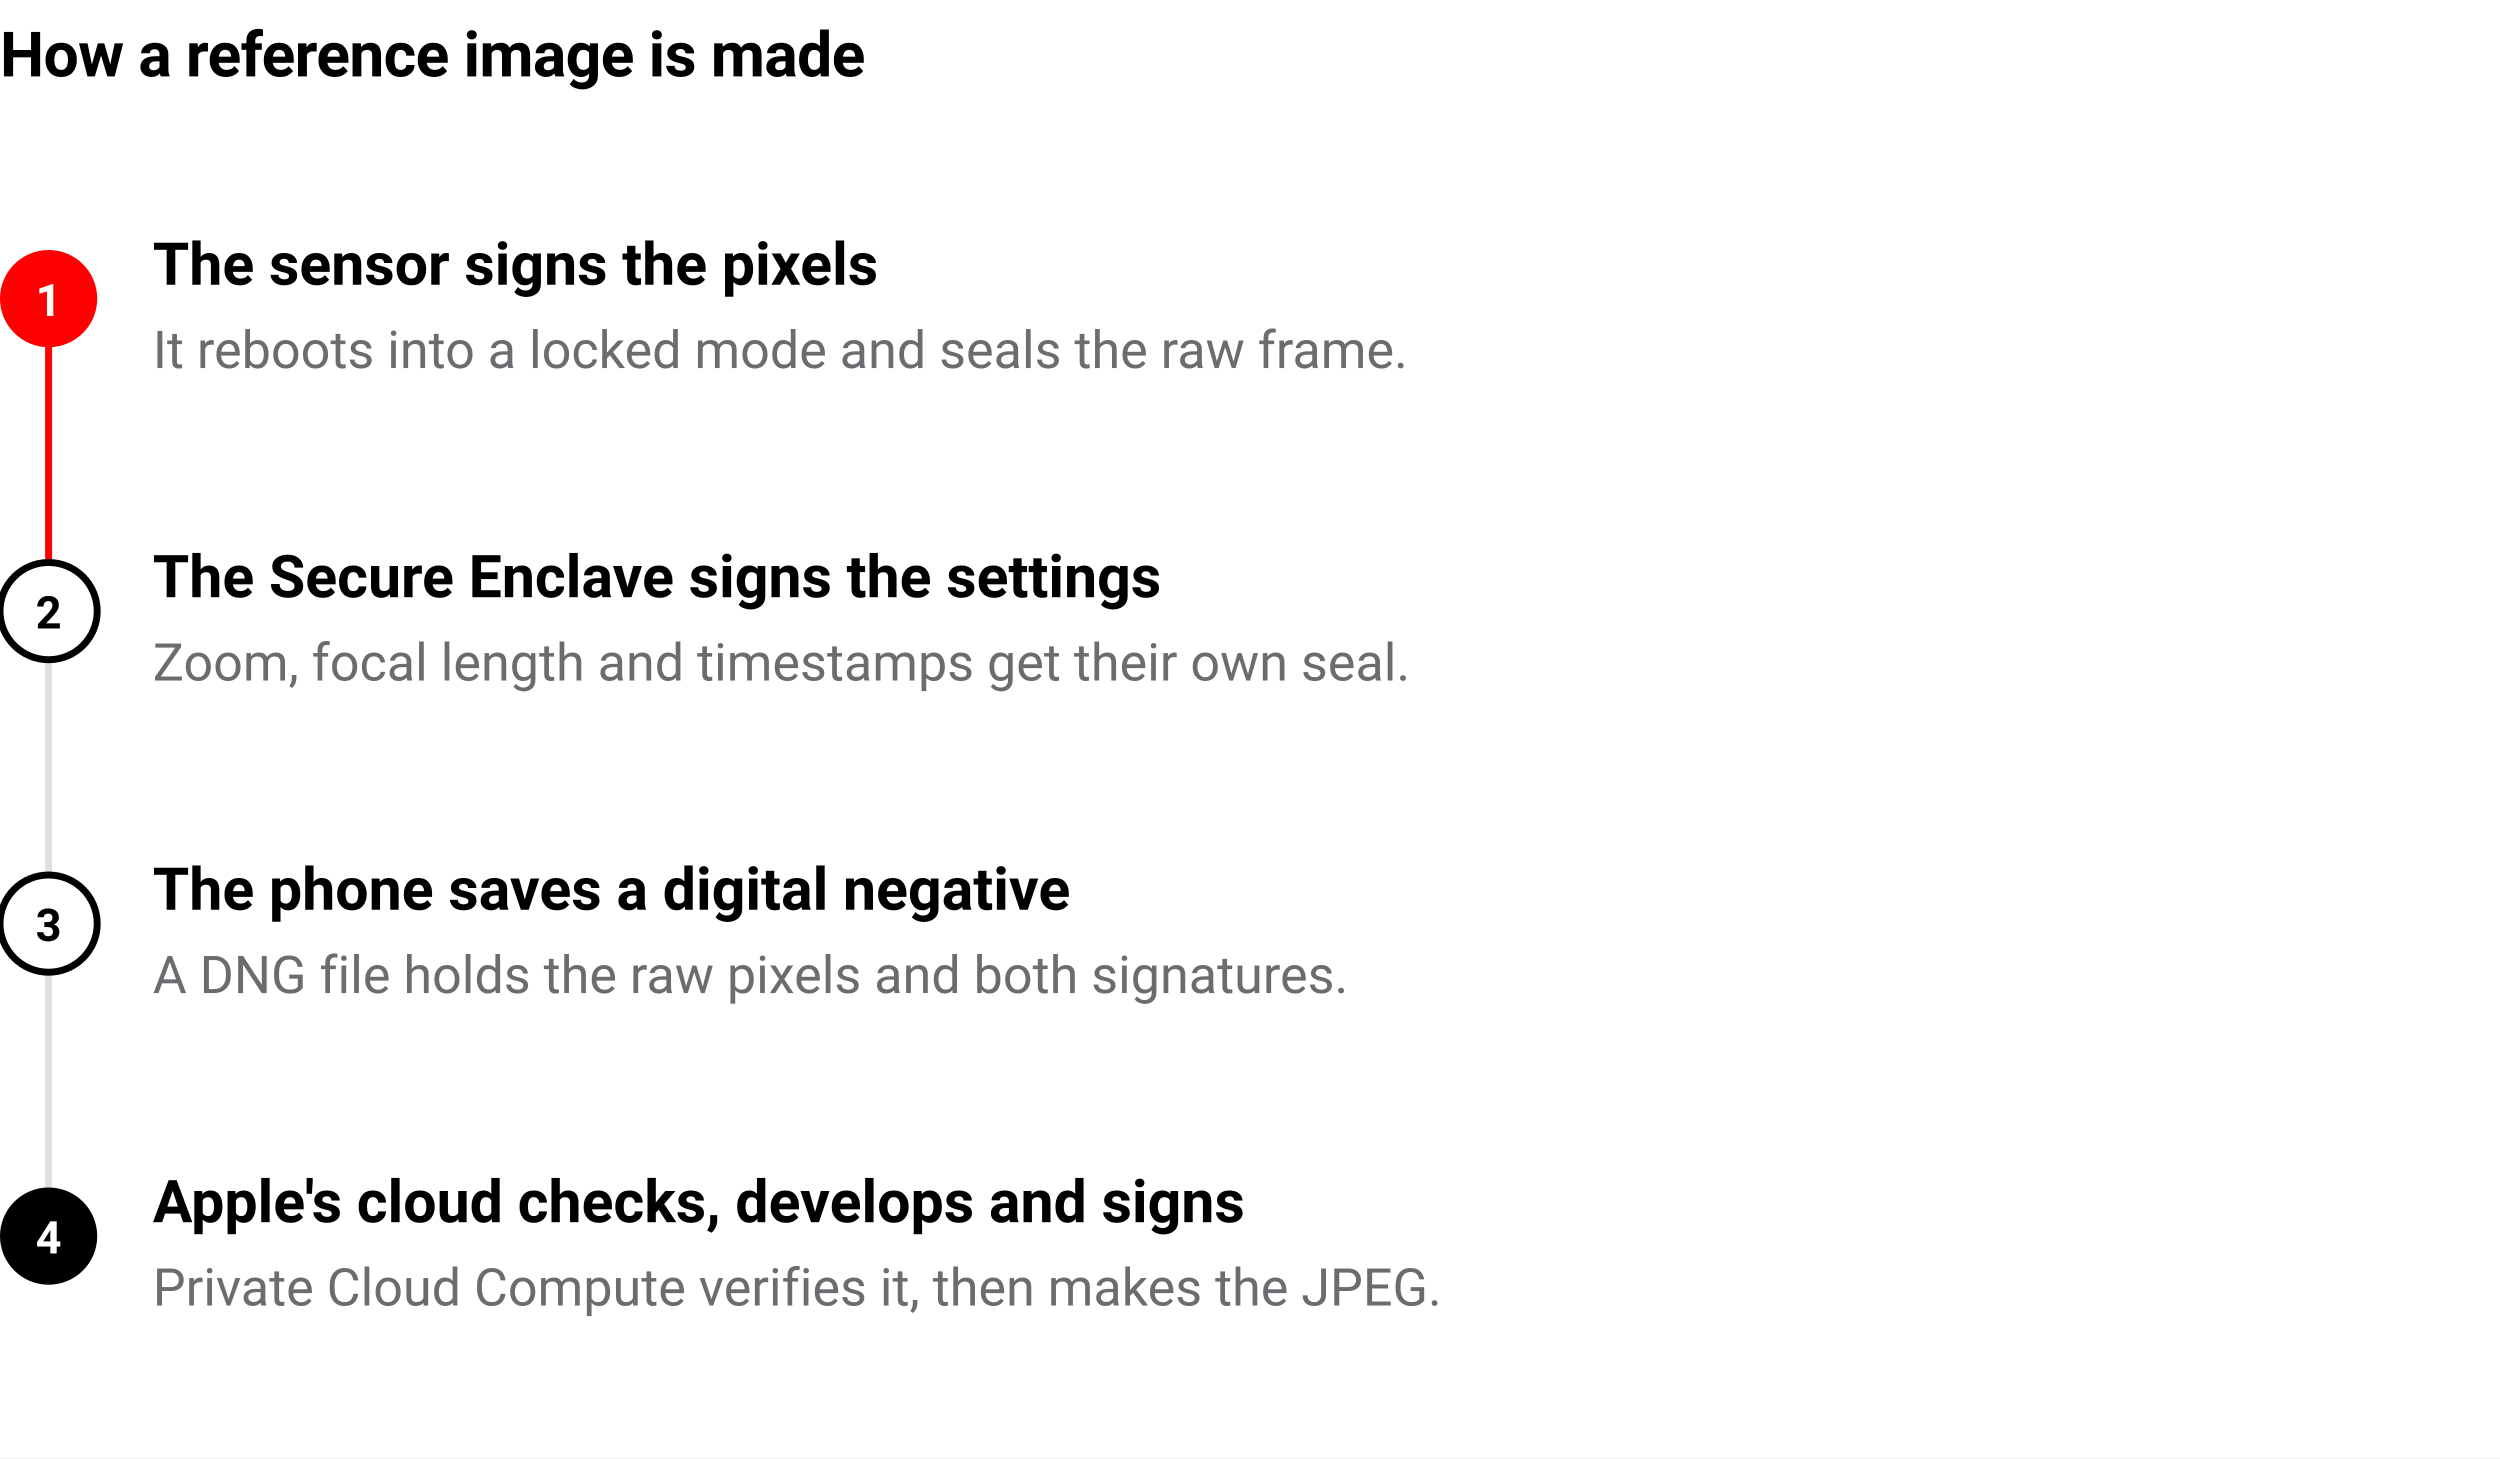
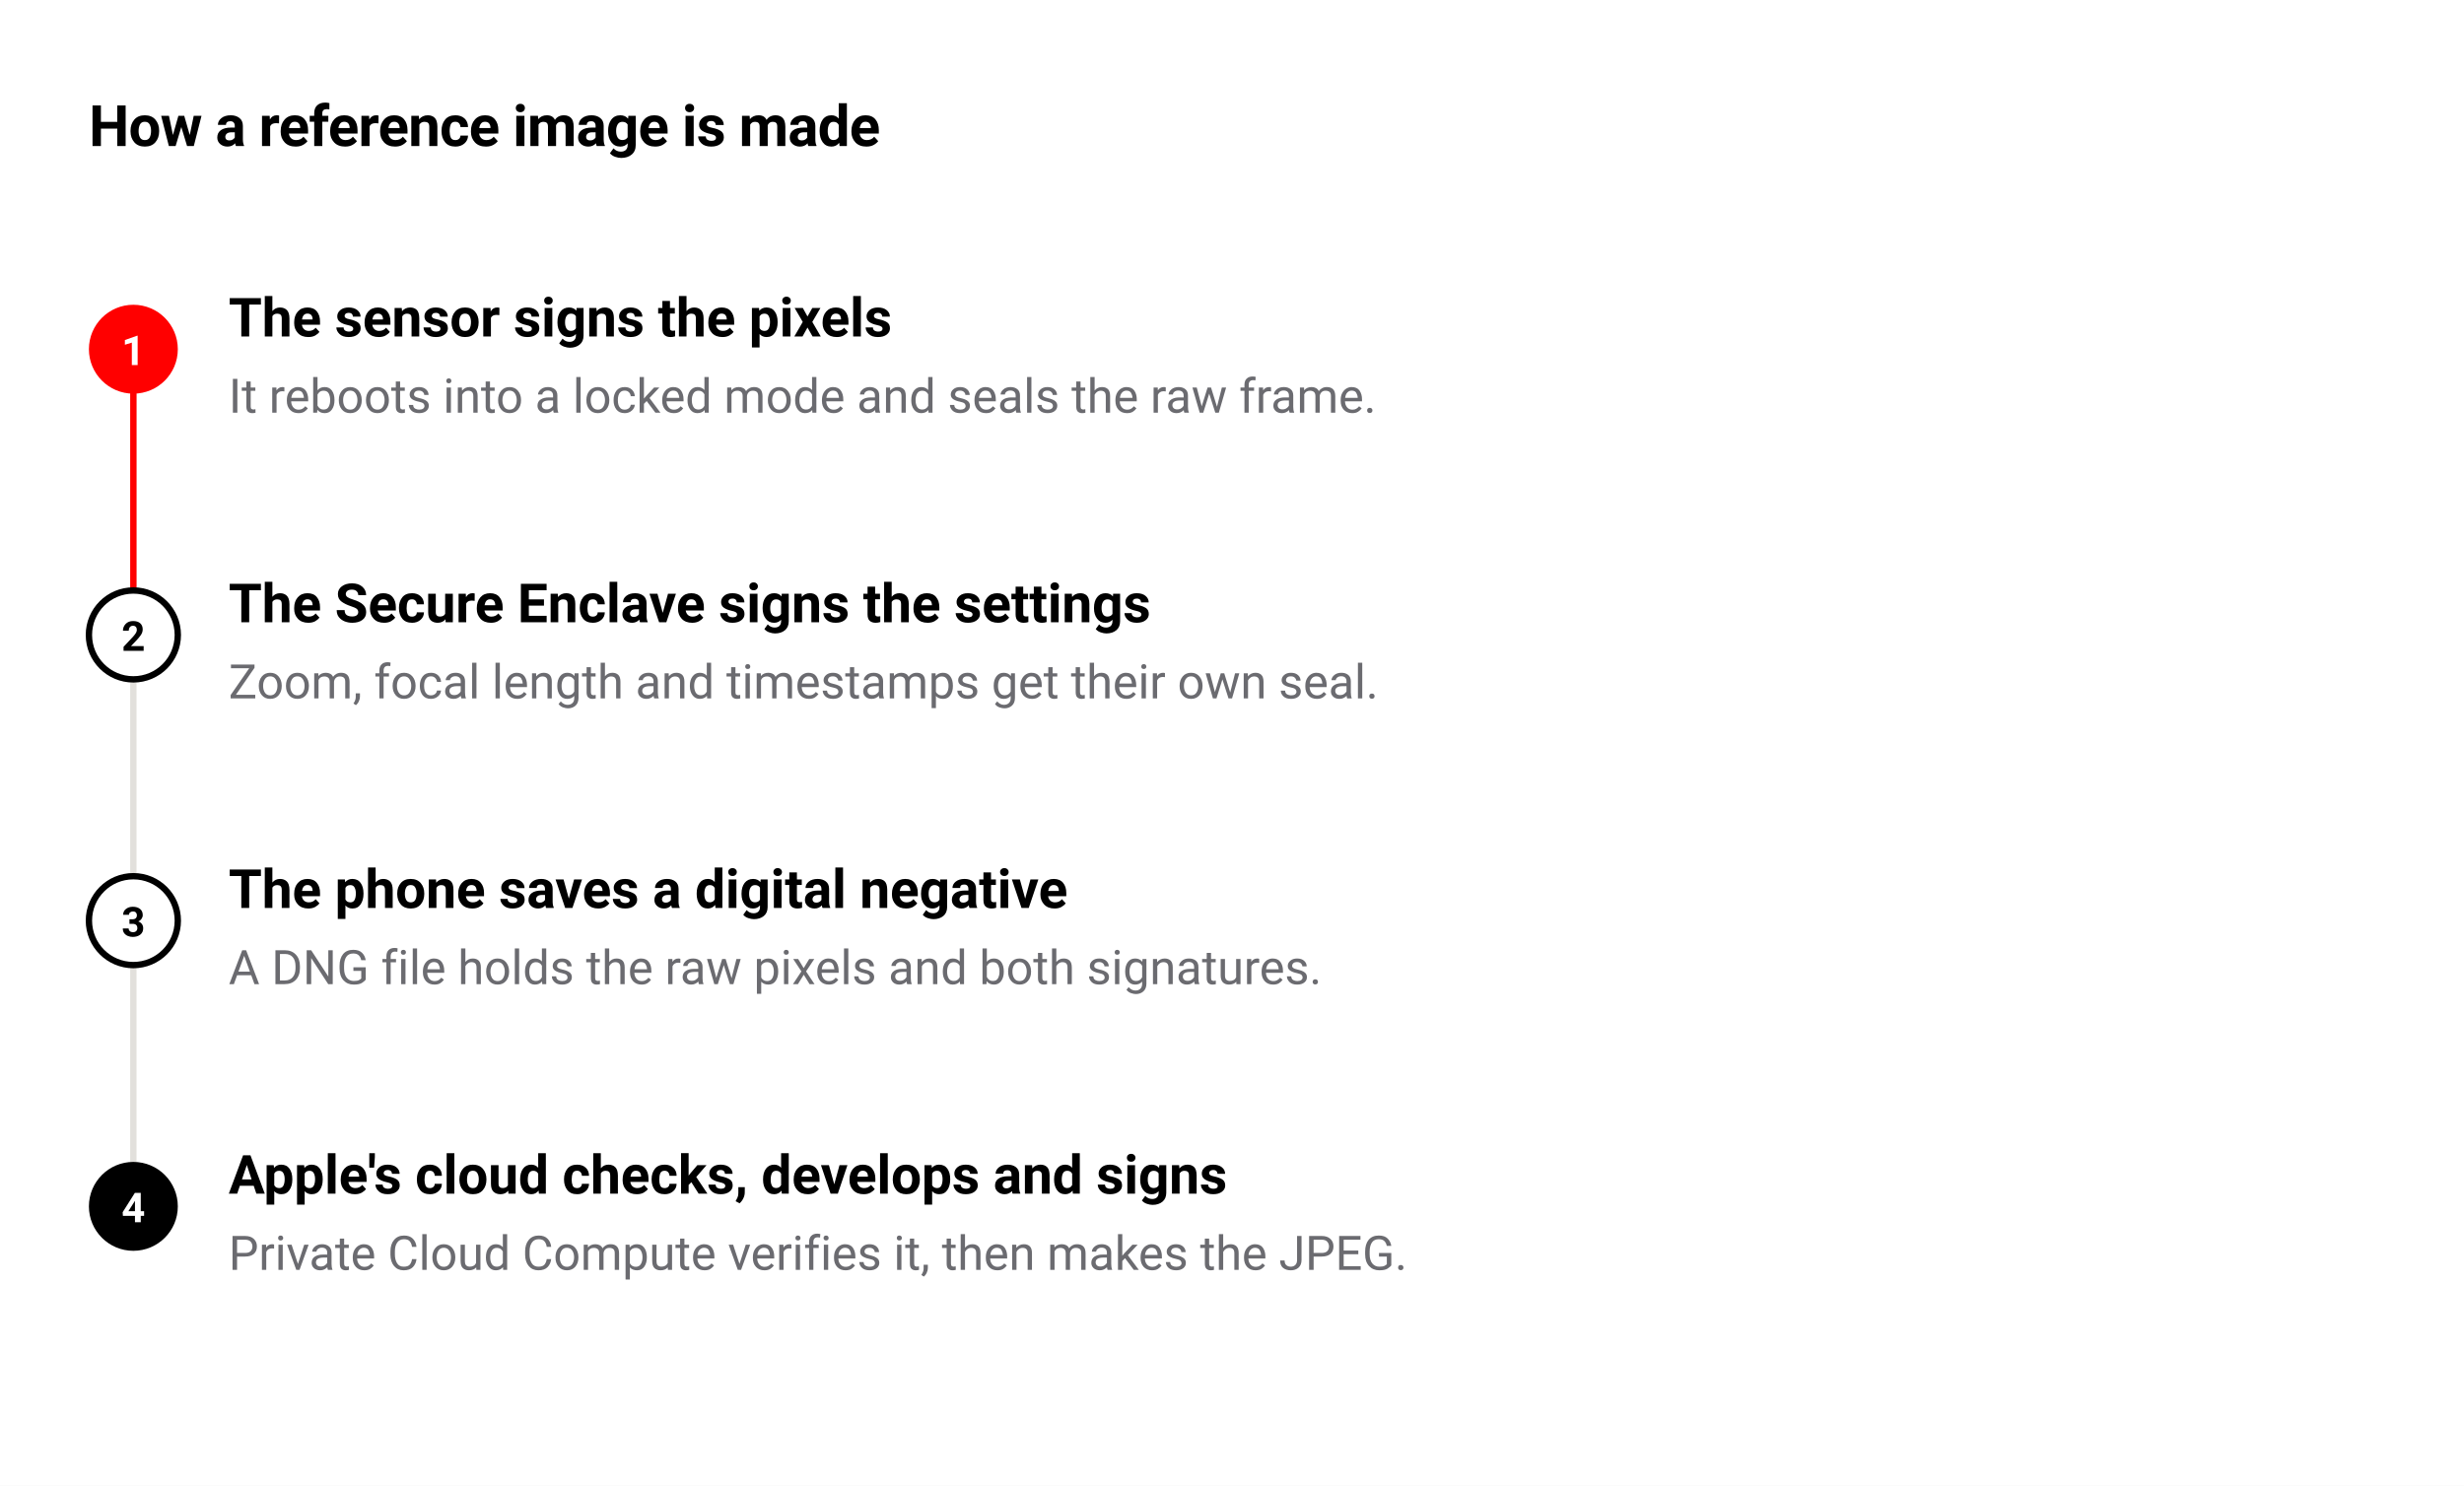
- <svg xmlns="http://www.w3.org/2000/svg" viewBox="0 0 720 420" width="720" height="420" role="img" aria-labelledby="t d" font-family="-apple-system, BlinkMacSystemFont, 'Segoe UI', Roboto, 'Helvetica Neue', Arial, sans-serif">
-   <rect width="720" height="420" fill="#ffffff" />
+ <svg xmlns="http://www.w3.org/2000/svg" viewBox="-28 -24 776 468" width="776" height="468" data-inset="28 24" role="img" aria-labelledby="t d" font-family="-apple-system, BlinkMacSystemFont, 'Segoe UI', Roboto, 'Helvetica Neue', Arial, sans-serif">
+   <rect x="-28" y="-24" width="776" height="468" fill="#ffffff" />
  <text x="0" y="22" font-size="18" font-weight="700" fill="#000" letter-spacing="-0.2">How a reference image is made</text>
  <line x1="14" y1="86" x2="14" y2="356" stroke="#e2e0dc" stroke-width="2" stroke-linecap="round" />
  <line x1="14" y1="86" x2="14" y2="176" stroke="#ff0000" stroke-width="2" stroke-linecap="round" />
  <g>
    <circle cx="14" cy="86" r="14" fill="#ff0000" />
    <text x="14" y="91" text-anchor="middle" font-size="13" font-weight="700" fill="#fff">1</text>
    <text x="44" y="82" font-size="17" font-weight="700" fill="#000">The sensor signs the pixels</text>
    <text x="44" y="106" font-size="15" fill="#6b6b70">It reboots into a locked mode and seals the raw frame.</text>
    <circle cx="14" cy="176" r="14" fill="#fff" stroke="#000" stroke-width="2" />
    <text x="14" y="181" text-anchor="middle" font-size="13" font-weight="700" fill="#000">2</text>
    <text x="44" y="172" font-size="17" font-weight="700" fill="#000">The Secure Enclave signs the settings</text>
    <text x="44" y="196" font-size="15" fill="#6b6b70">Zoom, focal length and timestamps get their own seal.</text>
    <circle cx="14" cy="266" r="14" fill="#fff" stroke="#000" stroke-width="2" />
    <text x="14" y="271" text-anchor="middle" font-size="13" font-weight="700" fill="#000">3</text>
    <text x="44" y="262" font-size="17" font-weight="700" fill="#000">The phone saves a digital negative</text>
    <text x="44" y="286" font-size="15" fill="#6b6b70">A DNG file holds the raw pixels and both signatures.</text>
    <circle cx="14" cy="356" r="14" fill="#000" />
    <text x="14" y="361" text-anchor="middle" font-size="13" font-weight="700" fill="#fff">4</text>
    <text x="44" y="352" font-size="17" font-weight="700" fill="#000">Apple's cloud checks, develops and signs</text>
    <text x="44" y="376" font-size="15" fill="#6b6b70">Private Cloud Compute verifies it, then makes the JPEG.</text>
  </g>
</svg>
